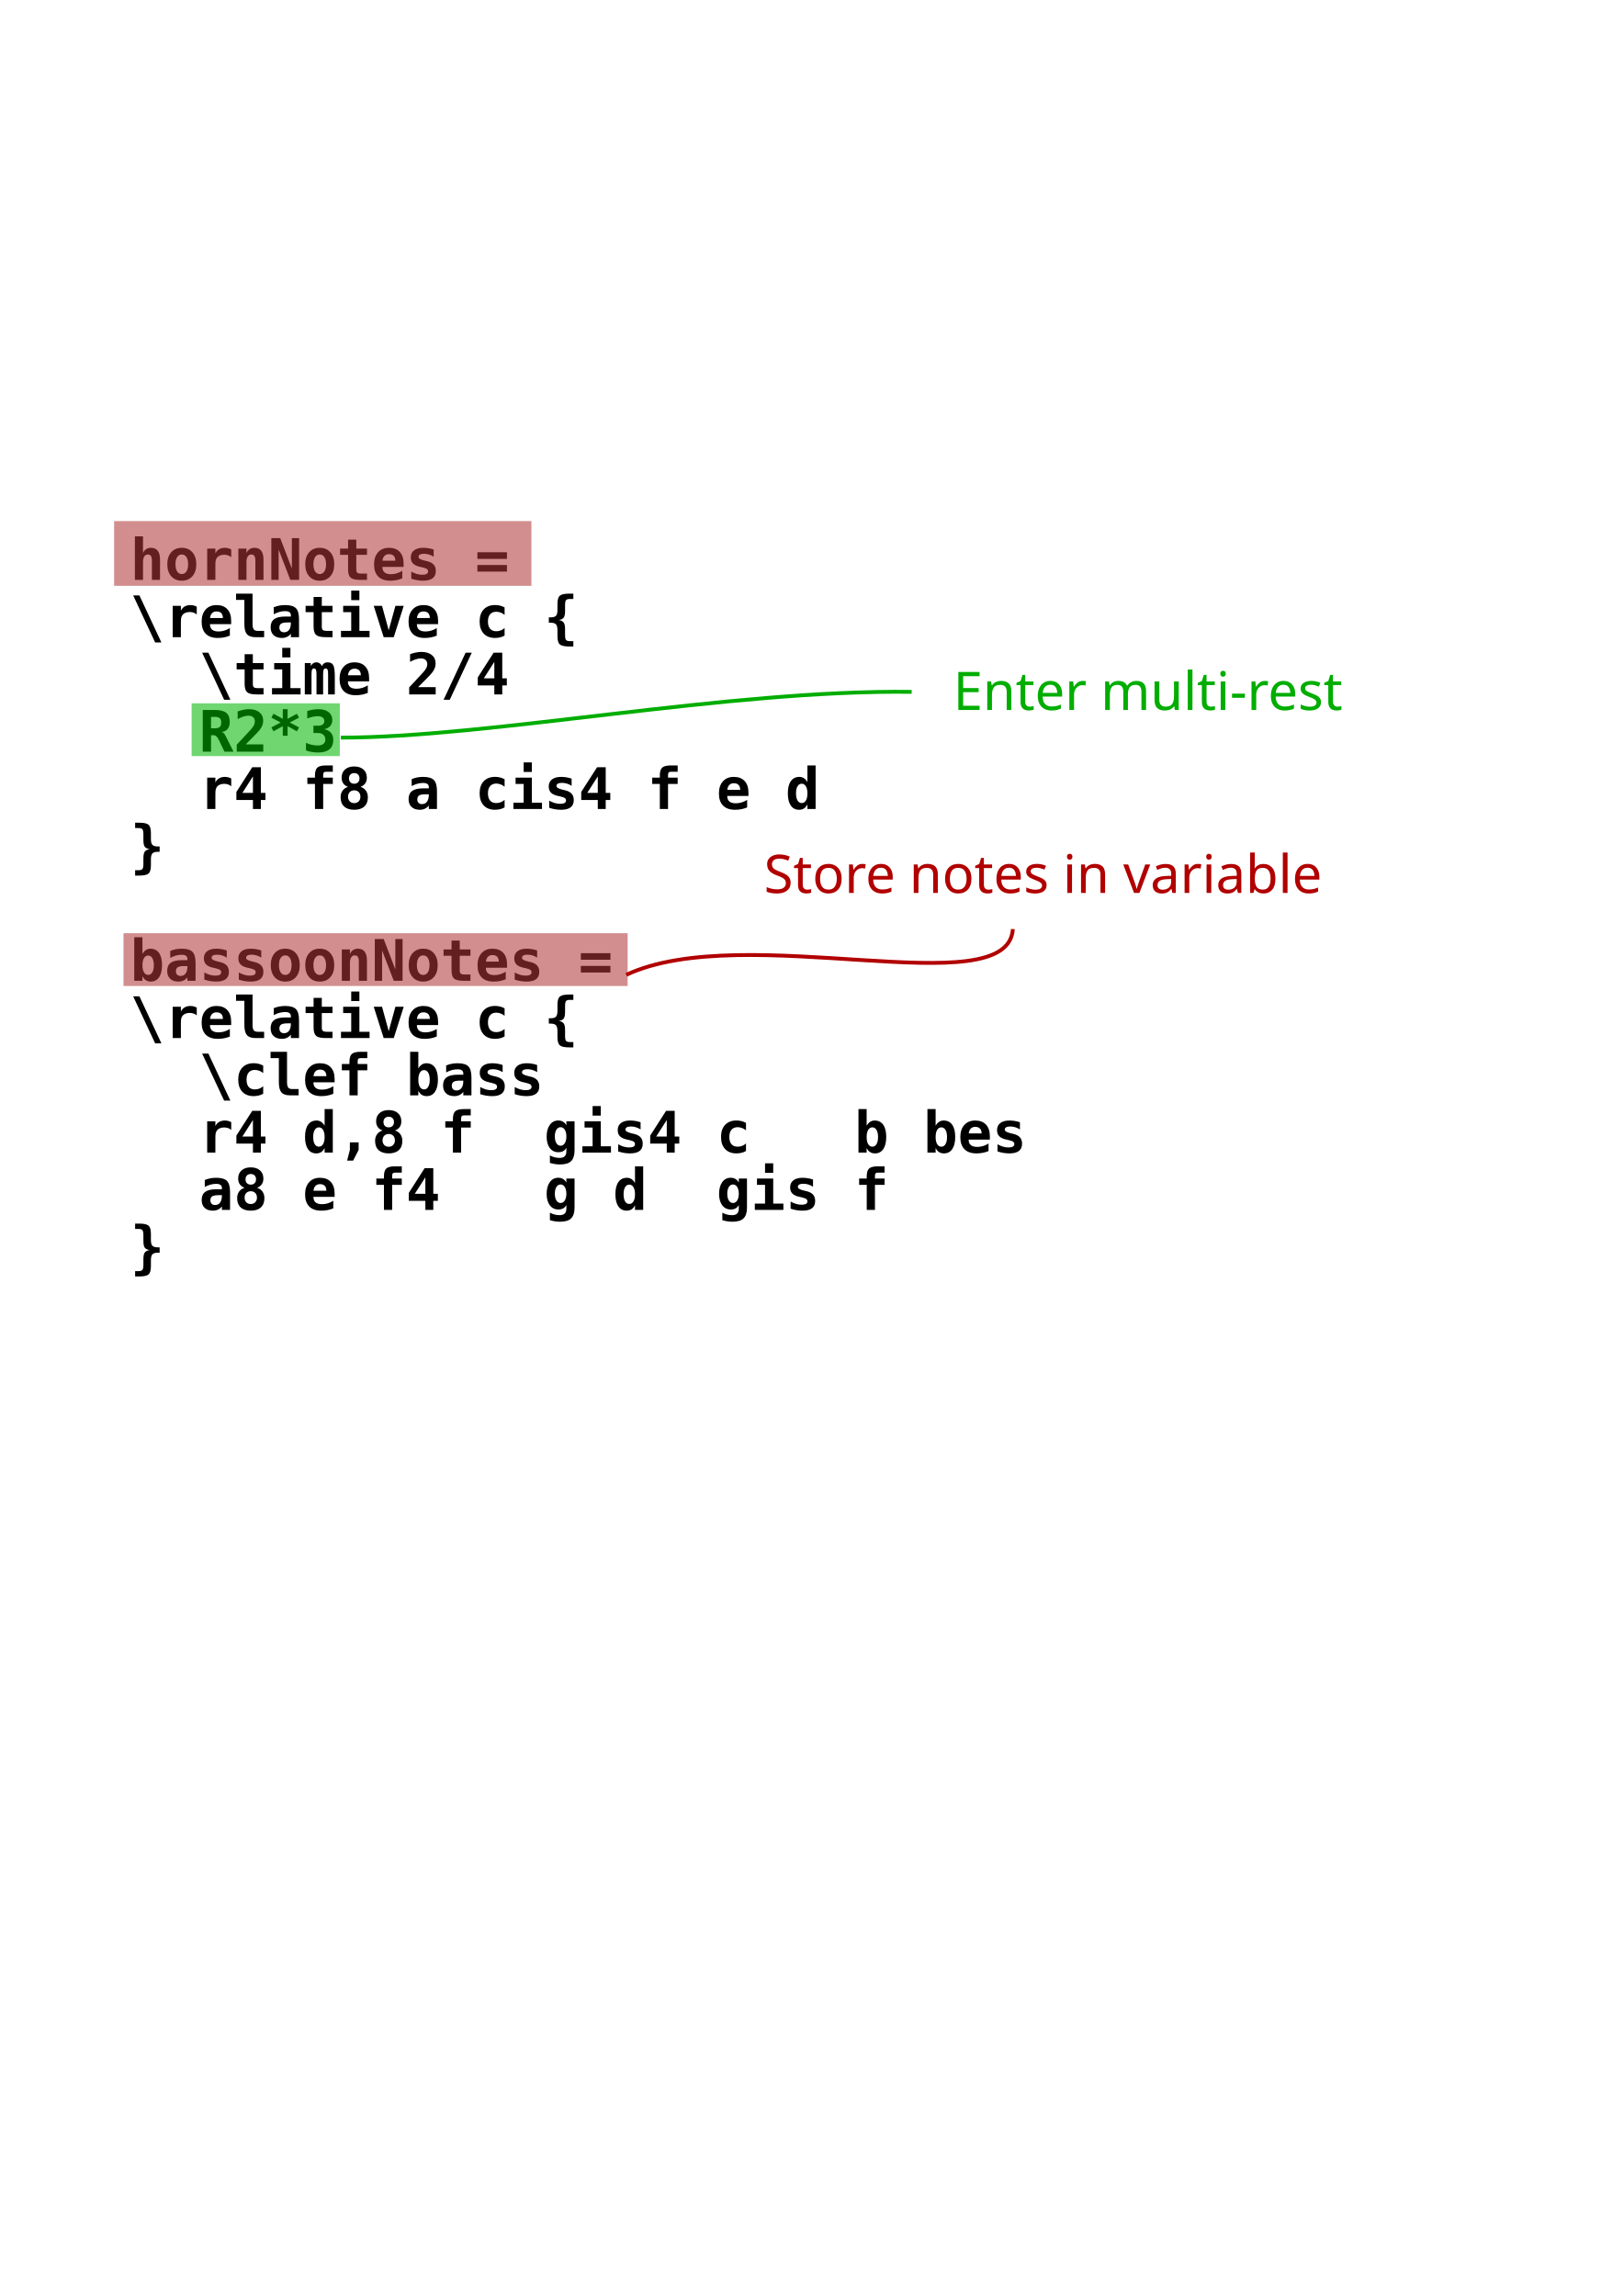
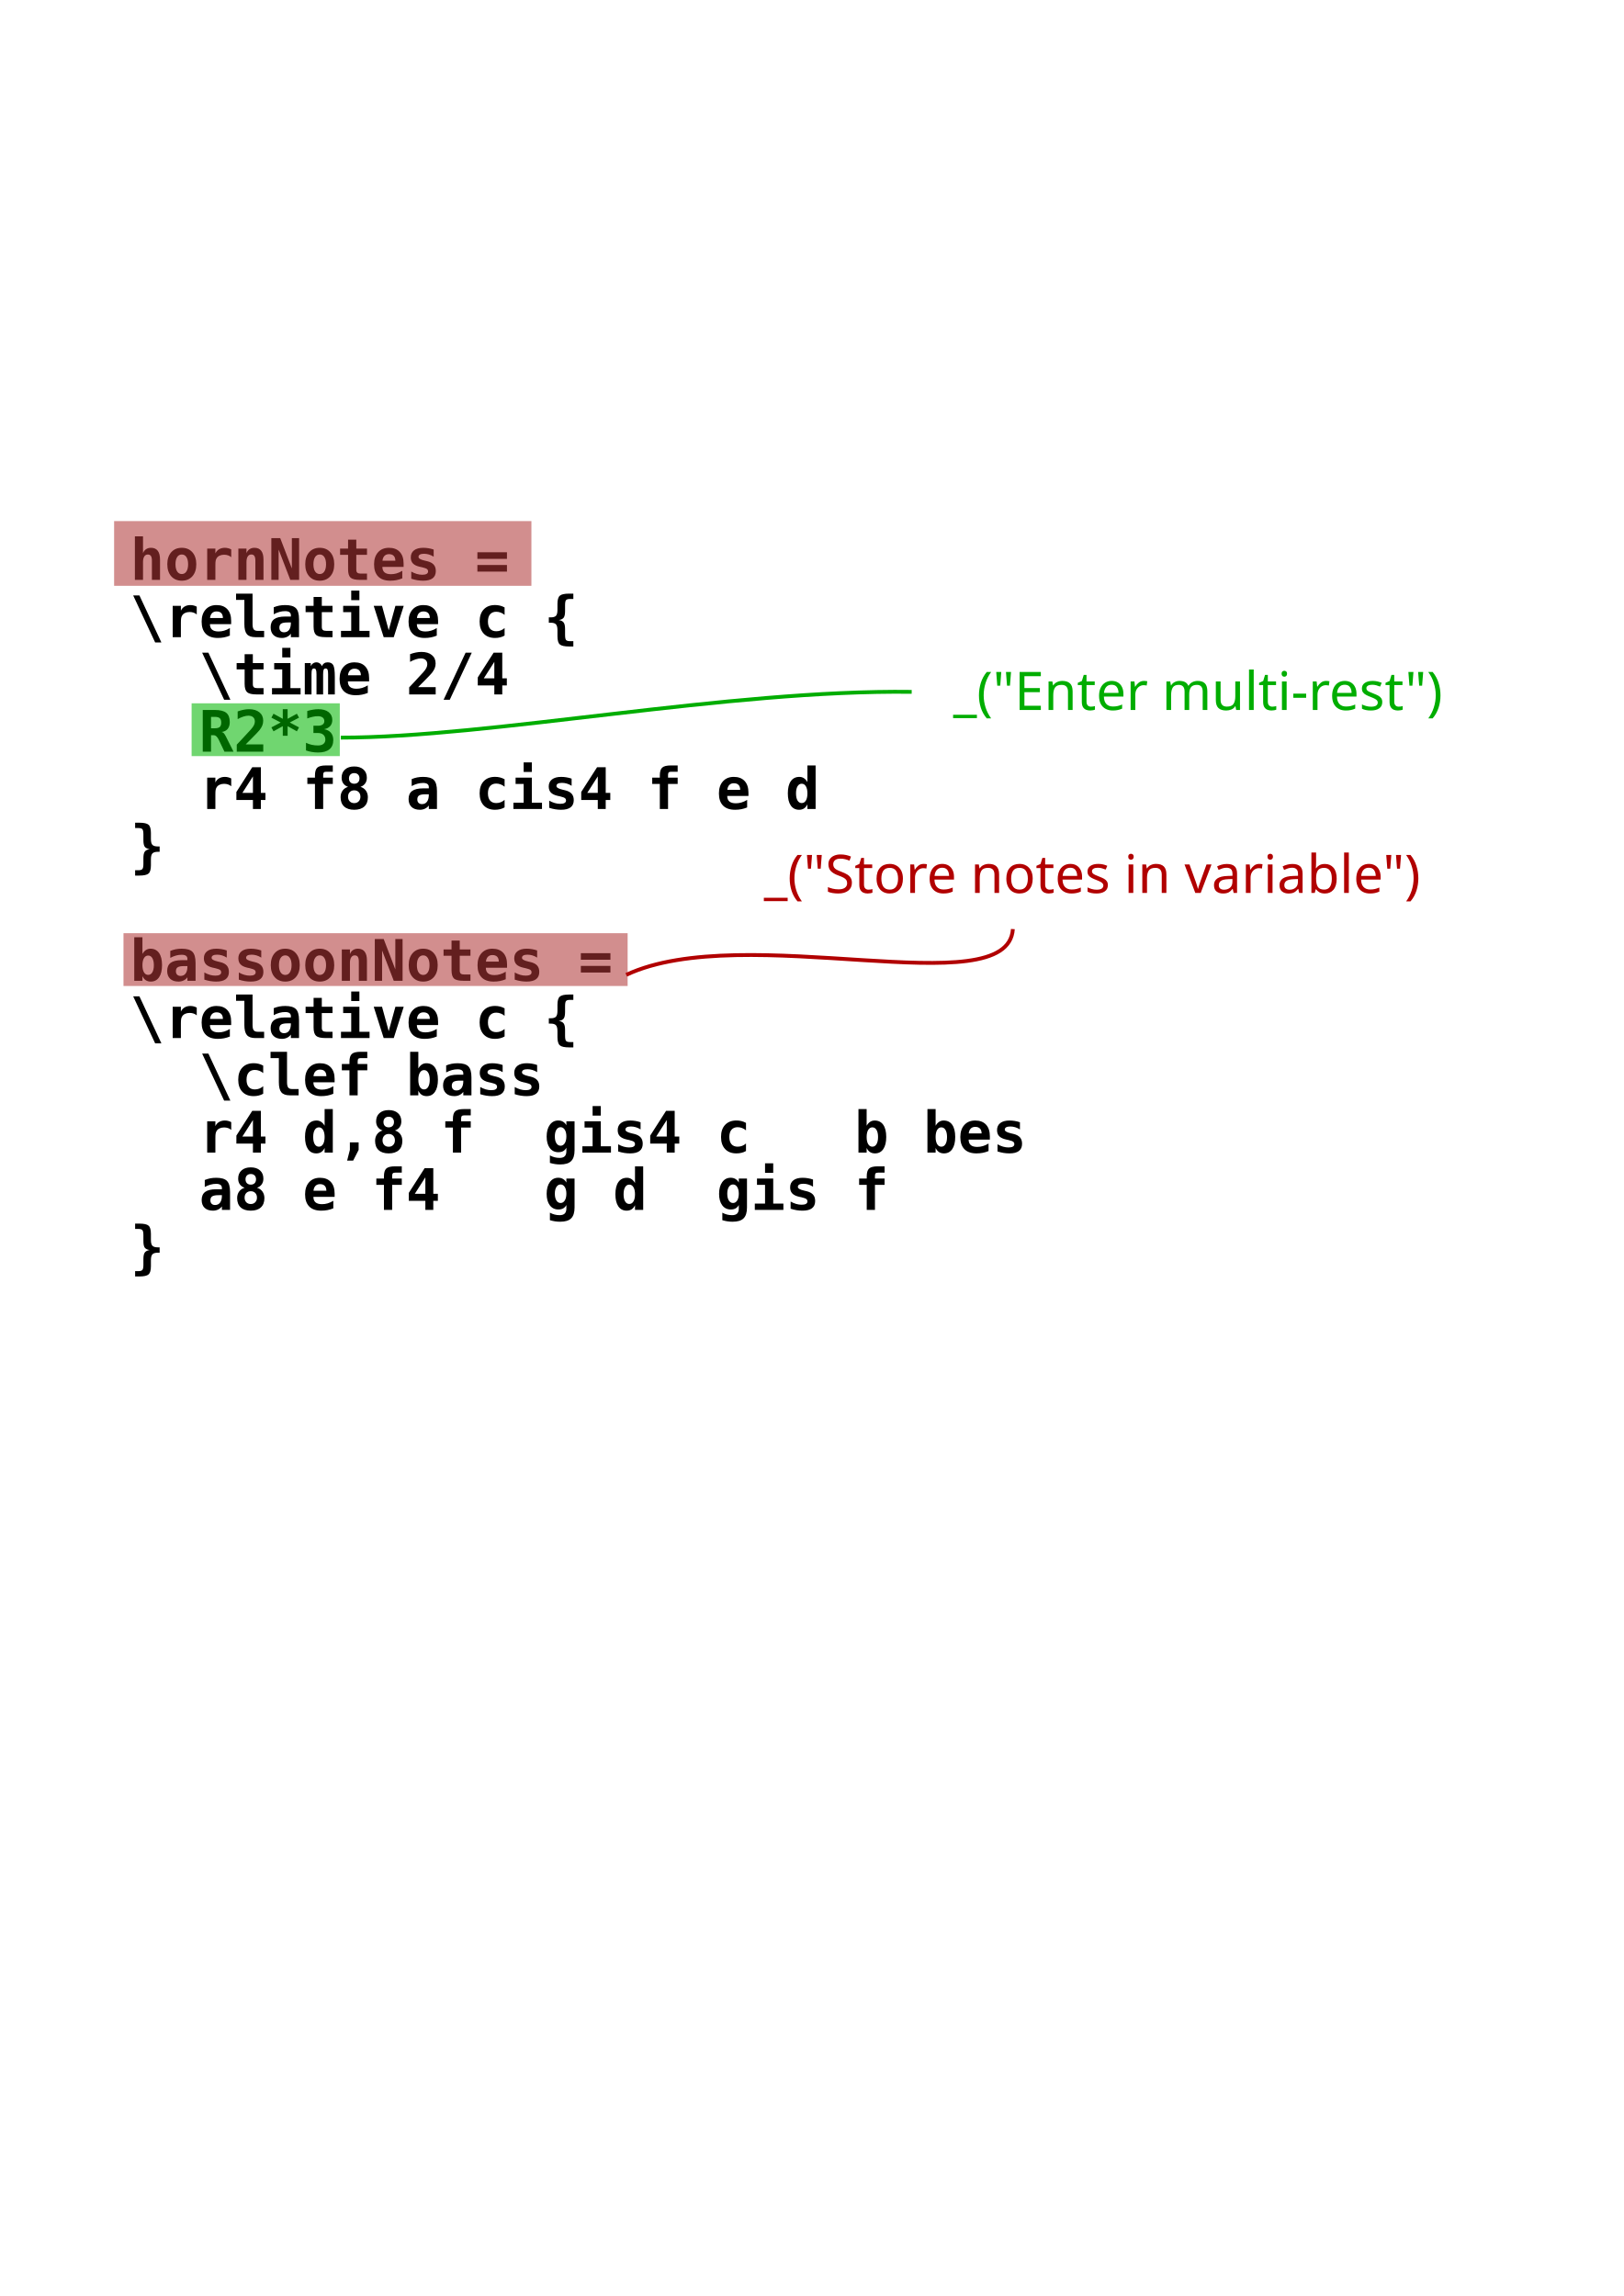
<svg xmlns="http://www.w3.org/2000/svg" xml:space="preserve" id="svg548" width="210mm" height="297mm">
  <defs id="defs550" />
  <text style="fill:black;stroke:none;font-family:Luxi Mono;font-style:normal;font-weight:bold;font-size:28;fill-opacity:1;stroke-opacity:1;stroke-width:1pt;stroke-linejoin:miter;stroke-linecap:butt;text-anchor:start;writing-mode:lr;font-stretch:normal;font-variant:normal;" x="63.581" y="283.504" id="text555">
    <tspan x="63.581" y="283.504" id="tspan1190">hornNotes =</tspan>
    <tspan x="63.581" y="311.504" id="tspan1192">\relative c {</tspan>
    <tspan x="63.581" y="339.504" id="tspan1194">  \time 2/4</tspan>
    <tspan x="63.581" y="367.504" id="tspan1196">  R2*3</tspan>
    <tspan x="63.581" y="395.504" id="tspan1198">  r4 f8 a cis4 f e d</tspan>
    <tspan x="63.581" y="423.504" id="tspan1200">}</tspan>
    <tspan x="63.581" y="451.504" id="tspan1202" />
    <tspan x="63.581" y="479.504" id="tspan1204">bassoonNotes =</tspan>
    <tspan x="63.581" y="507.504" id="tspan1206">\relative c {</tspan>
    <tspan x="63.581" y="535.504" id="tspan1208">  \clef bass</tspan>
    <tspan x="63.581" y="563.504" id="tspan1210">  r4 d,8 f  gis4 c   b bes</tspan>
    <tspan x="63.581" y="591.504" id="tspan1212">  a8 e f4   g d  gis f</tspan>
    <tspan x="63.581" y="619.504" id="tspan1214">}</tspan>
    <tspan x="63.581" y="647.504" id="tspan1216" />
    <tspan x="63.581" y="675.504" id="tspan1218">    </tspan>
    <tspan x="63.581" y="703.504" id="tspan1220" />
    <tspan x="63.581" y="731.504" id="tspan1222" />
    <tspan x="63.581" y="759.504" id="tspan1224" />
    <tspan x="63.581" y="787.504" id="tspan1226">  </tspan>
  </text>
  <rect style="font-size:12;fill:#01b500;fill-opacity:0.562;fill-rule:evenodd;stroke:none;stroke-width:1pt;stroke-opacity:1;" id="rect662" width="72.433" height="25.81" x="93.664" y="343.849" />
  <rect style="font-size:12;fill:#af3738;fill-opacity:0.565;fill-rule:evenodd;stroke-width:1pt;" id="rect663" width="203.979" height="31.637" x="55.782" y="254.765" />
  <rect style="font-size:12;fill:#af3738;fill-opacity:0.565;fill-rule:evenodd;stroke-width:1pt;" id="rect664" width="246.439" height="25.81" x="60.361" y="456.245" />
  <path style="fill:none;fill-rule:evenodd;stroke:#00ad00;stroke-opacity:1;stroke-width:1.875;stroke-linejoin:miter;stroke-linecap:butt;fill-opacity:1;stroke-dasharray:none;" d="M 166.606 360.625 C 239.606 360.625 356.171 337.076 445.655 338.254 " id="path665" transform="translate(0,-3.051758e-5)" />
  <path style="fill:none;fill-rule:evenodd;stroke:#b10000;stroke-opacity:1;stroke-width:1.875;stroke-linejoin:miter;stroke-linecap:butt;fill-opacity:1;stroke-dasharray:none;" d="M 306.131 476.601 C 363.824 449.52 492.753 491.908 495.107 454.23 " id="path666" transform="translate(0,-3.051758e-5)" />
  <text style="font-size:26;font-style:normal;font-weight:normal;fill:#00ad00;fill-opacity:1;stroke:none;stroke-width:1pt;stroke-linecap:butt;stroke-linejoin:miter;stroke-opacity:1;font-family:Bitstream Charter;text-anchor:start;writing-mode:lr;" x="459.185" y="321.104" id="text667">
    <tspan x="459.185" y="347.104" id="tspan672">
- Enter multi-rest</tspan>
+ _("Enter multi-rest")</tspan>
  </text>
  <text style="font-size:26;font-style:normal;font-weight:normal;fill:#b10000;fill-opacity:1;stroke:none;stroke-width:1pt;stroke-linecap:butt;stroke-linejoin:miter;stroke-opacity:1;font-family:Bitstream Charter;text-anchor:start;writing-mode:lr;" x="366.669" y="410.566" id="text674">
    <tspan x="366.669" y="436.566" id="tspan680">
- Store notes in variable</tspan>
+ _("Store notes in variable")</tspan>
  </text>
</svg>
